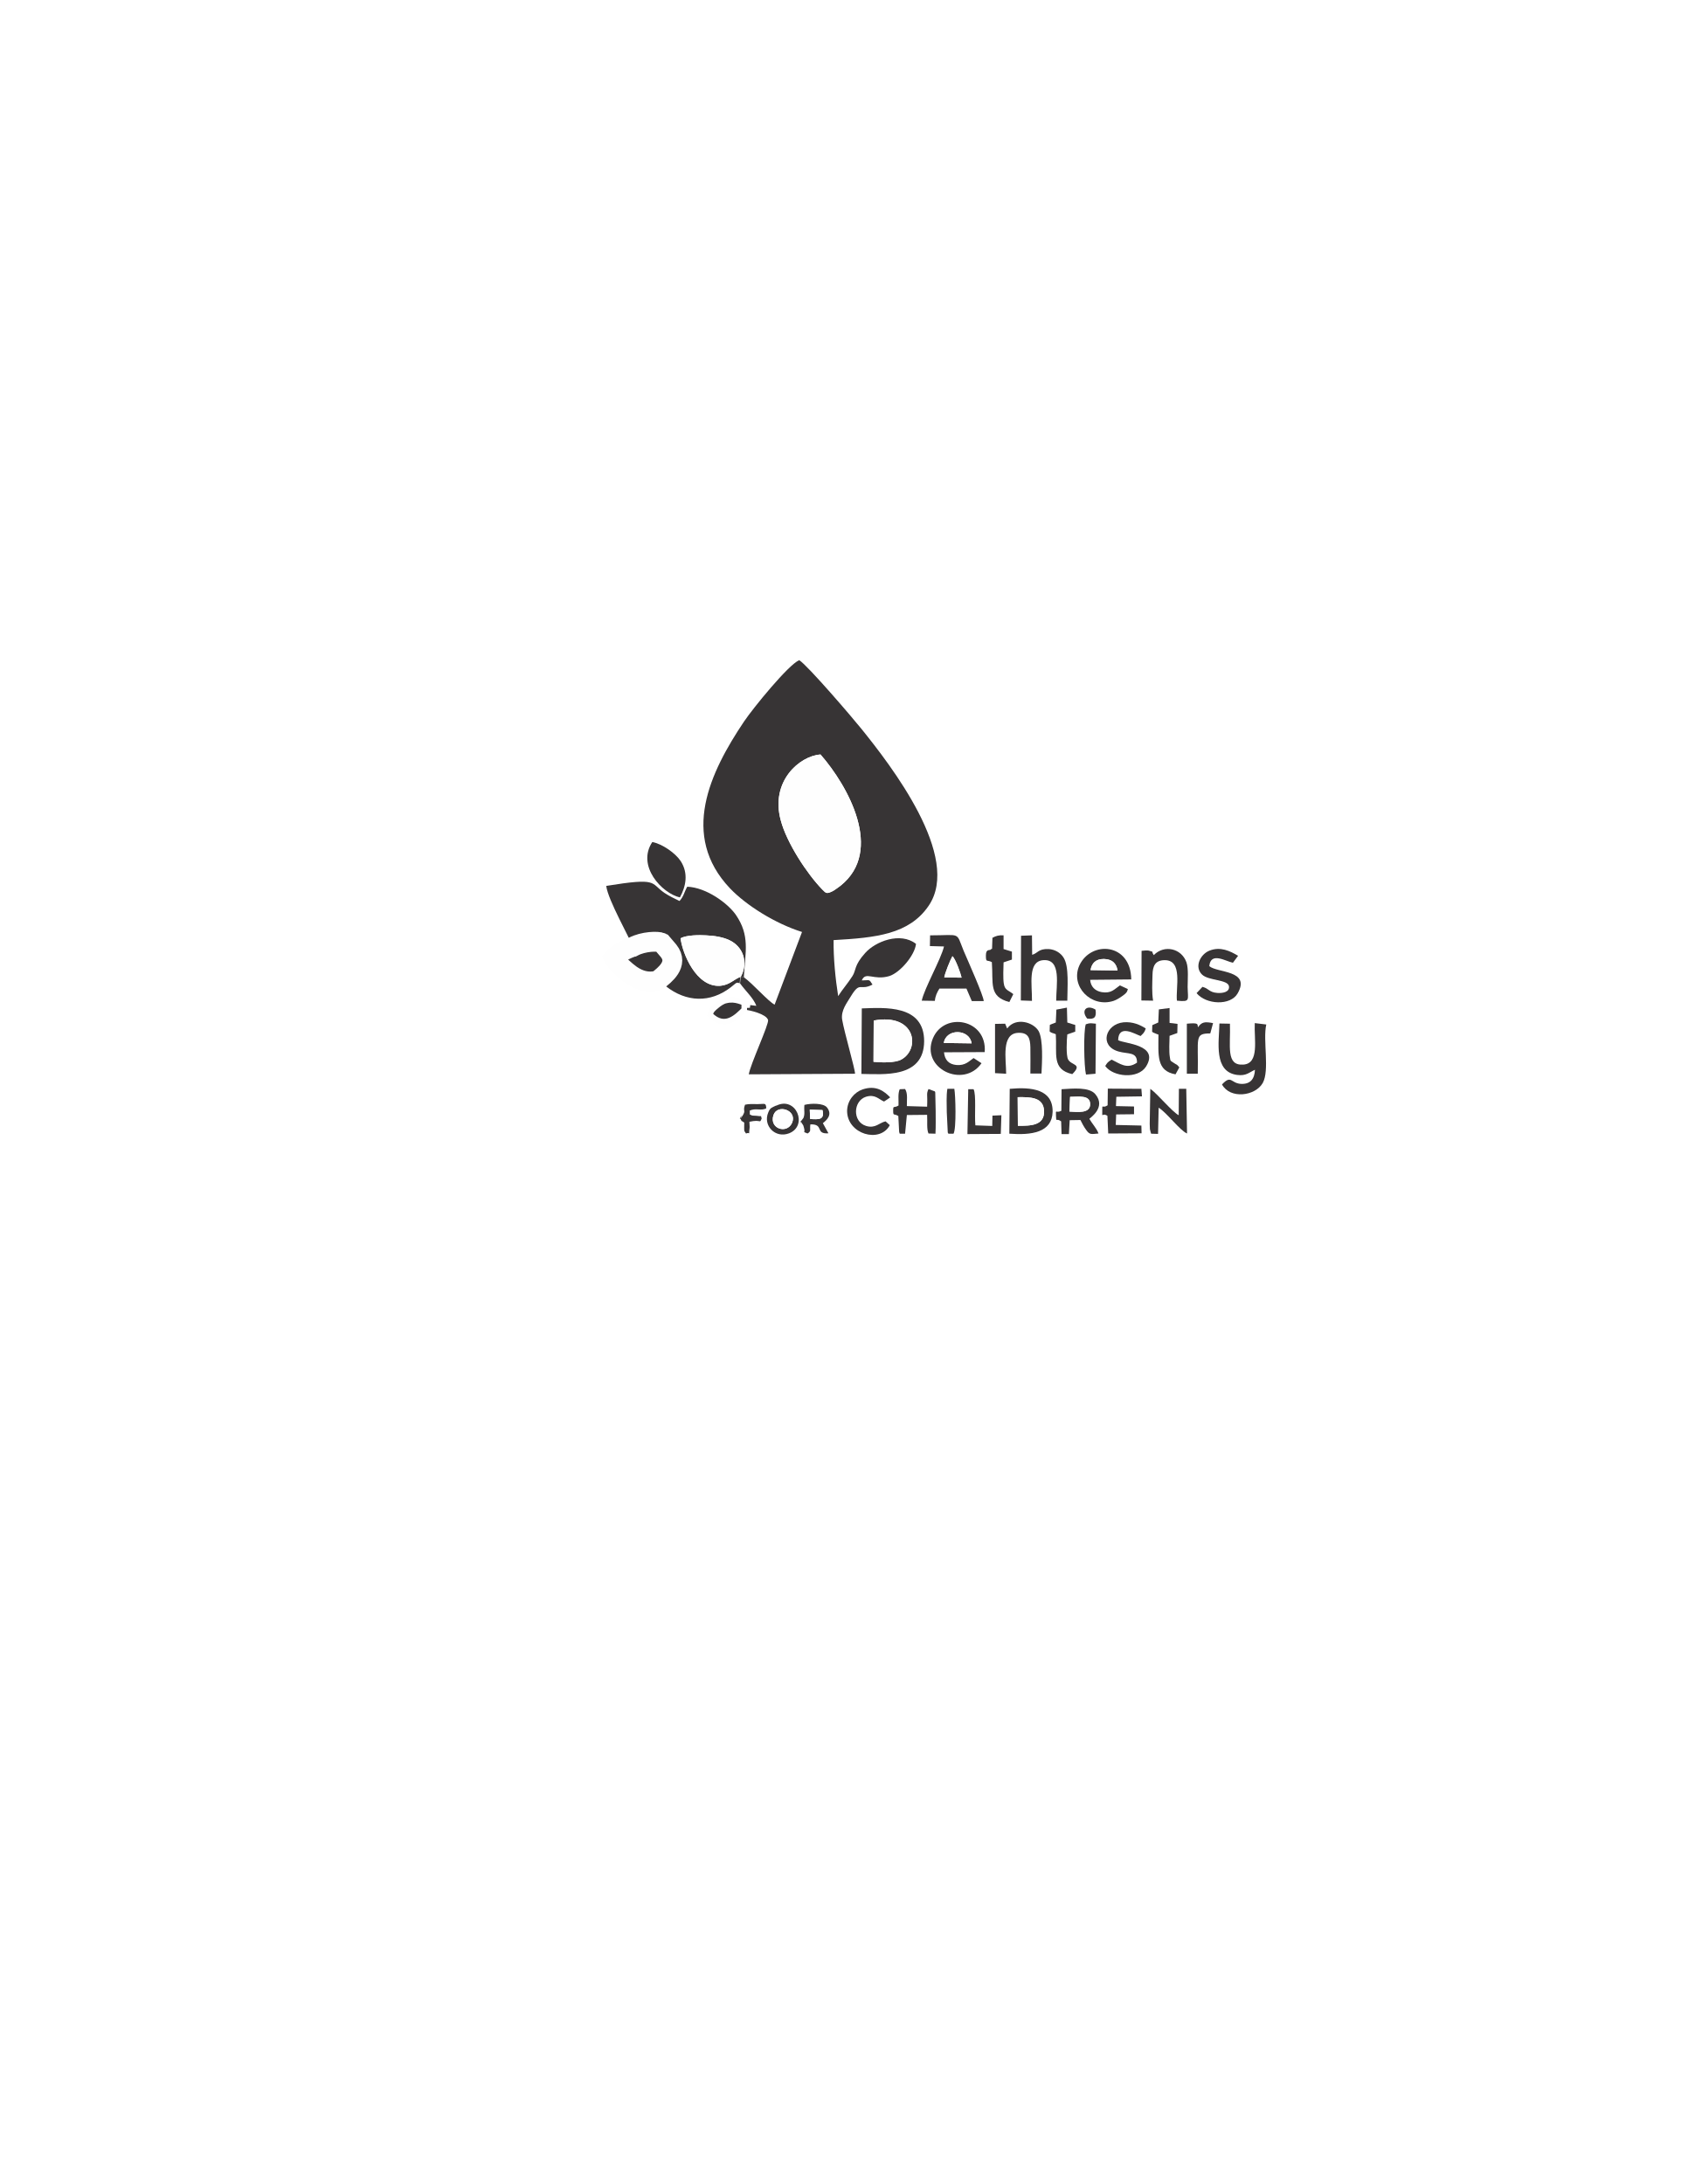
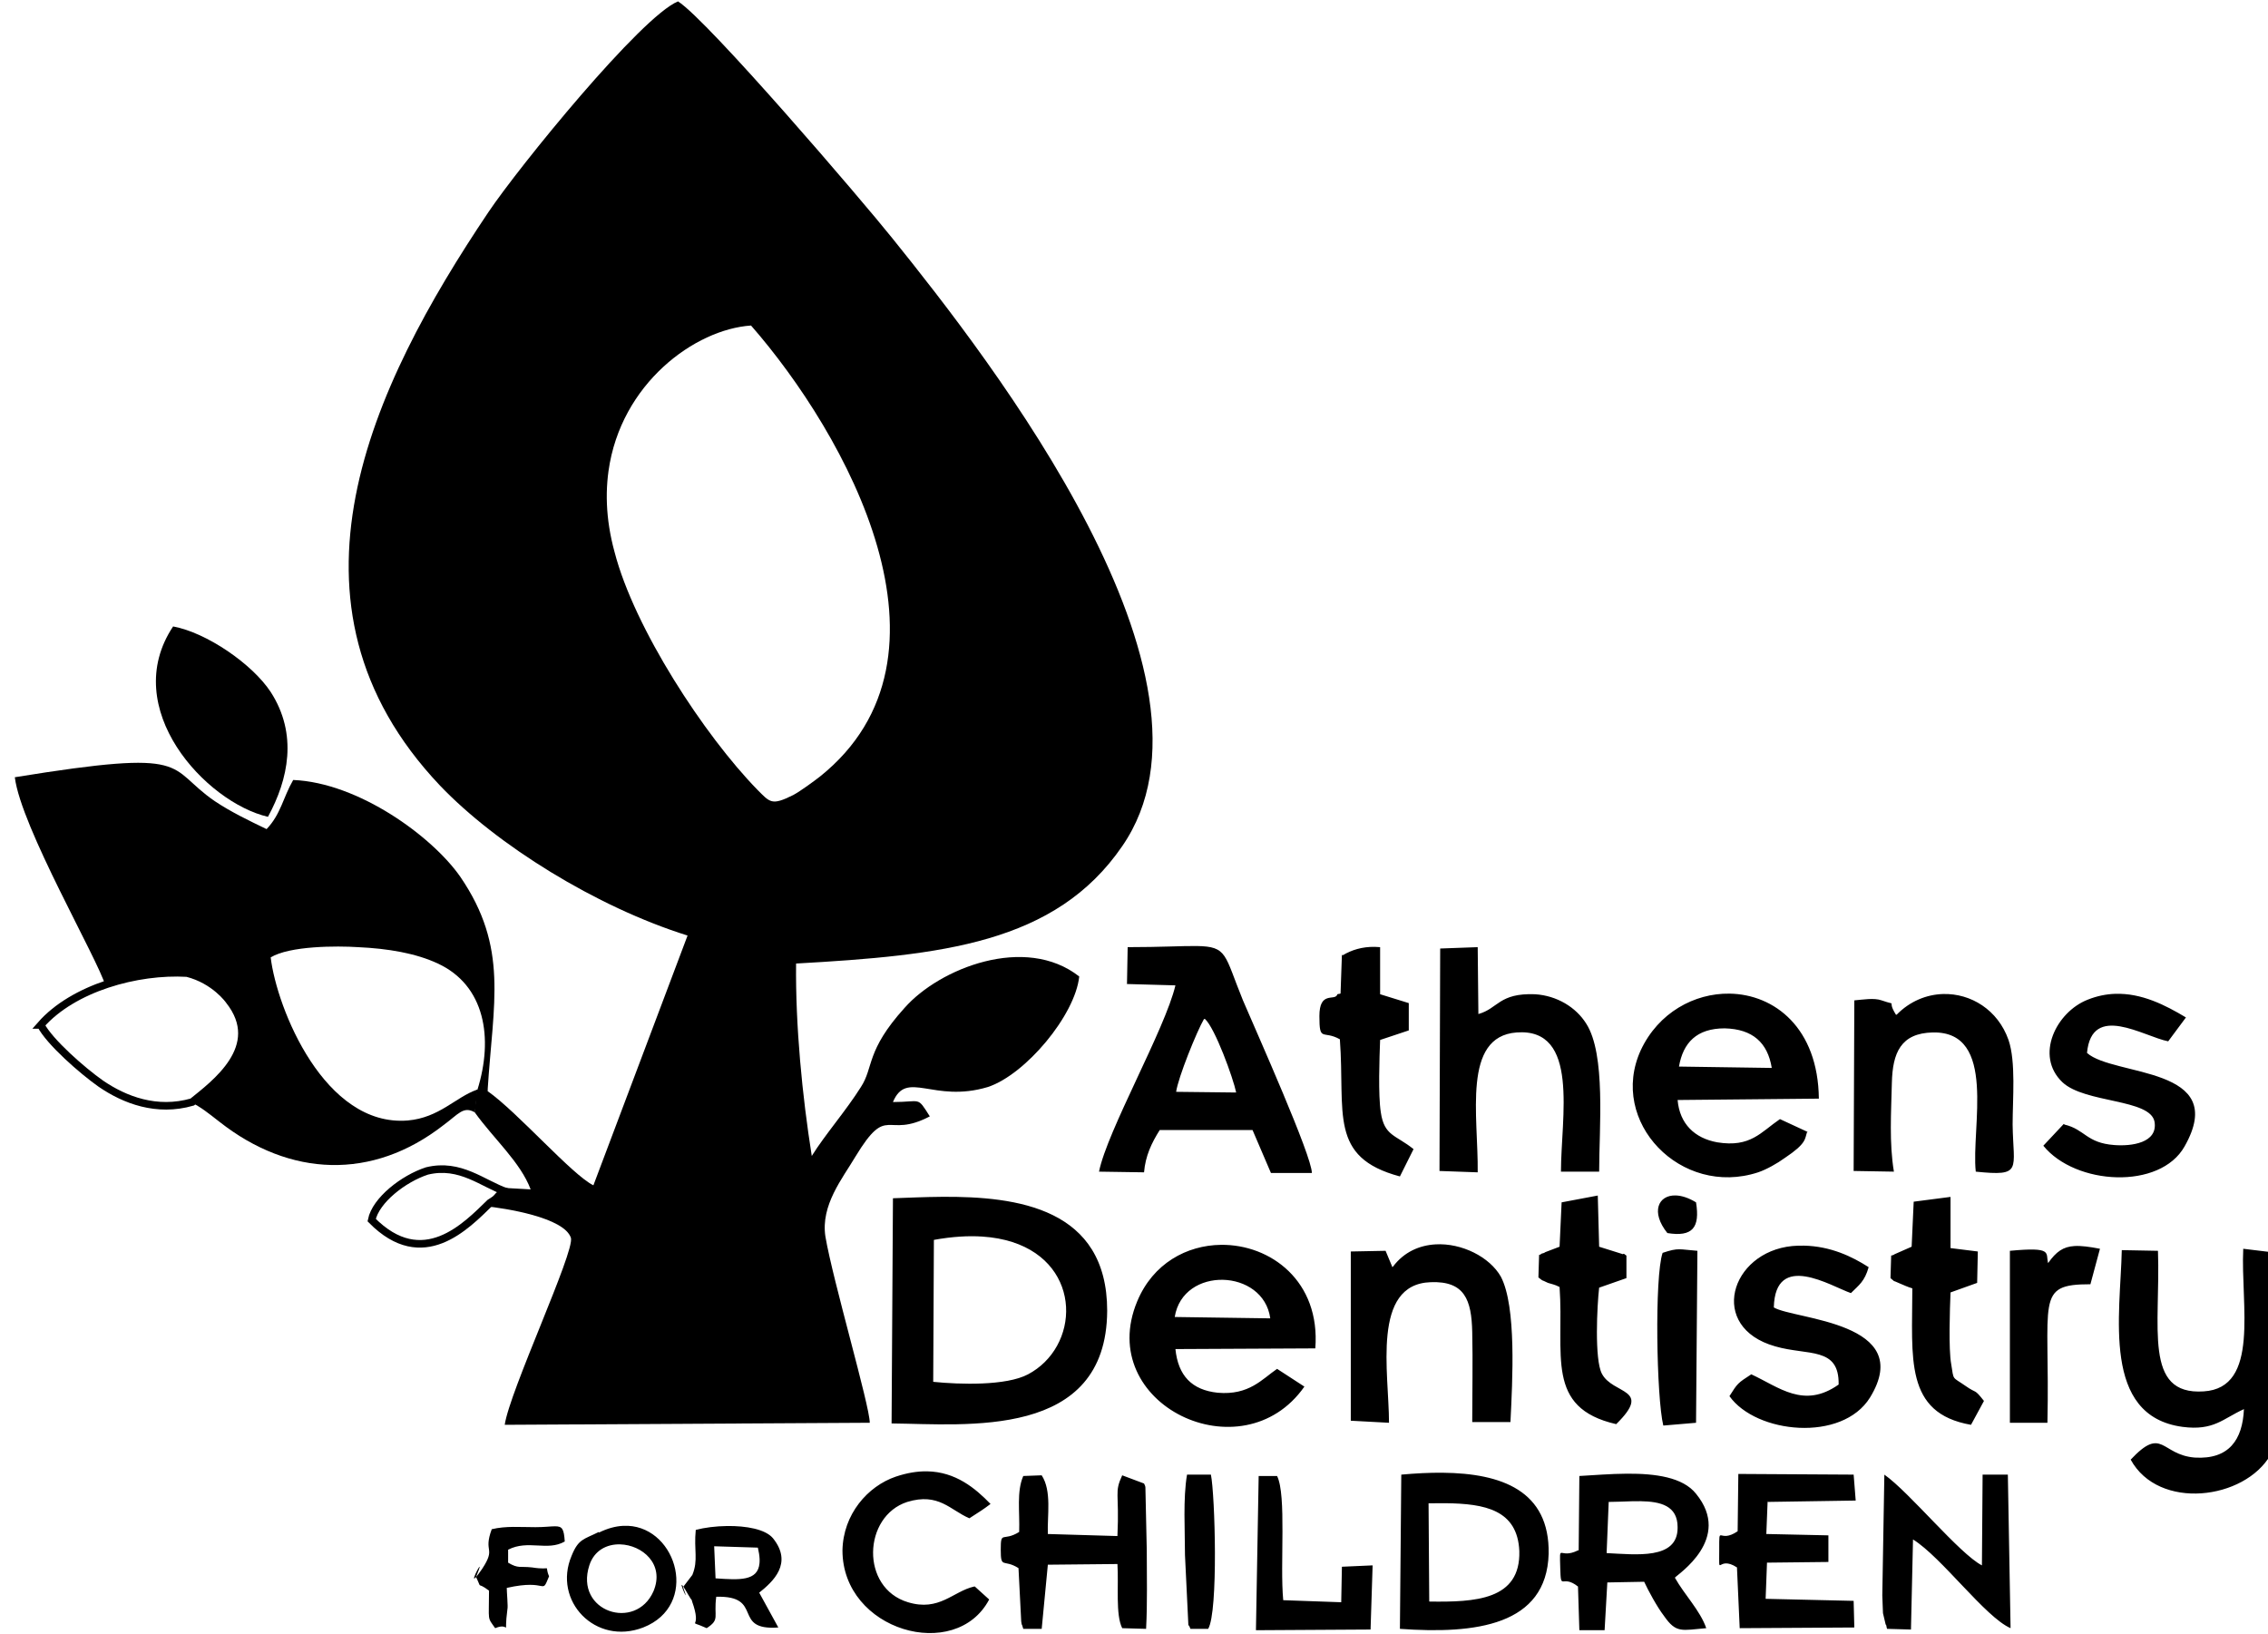
- <svg xmlns="http://www.w3.org/2000/svg" xml:space="preserve" width="8.5in" height="11in" version="1.1" style="shape-rendering:geometricPrecision; text-rendering:geometricPrecision; image-rendering:optimizeQuality; fill-rule:evenodd; clip-rule:evenodd" viewBox="0 0 8500 11000">
-   <defs>
-     <style type="text/css">
-    
+ <svg xmlns="http://www.w3.org/2000/svg" xml:space="preserve" width="300" height="216" version="1.1" style="clip-rule:evenodd;fill-rule:evenodd;image-rendering:optimizeQuality;shape-rendering:geometricPrecision;text-rendering:geometricPrecision" viewBox="0 0 3333.333 2400" id="svg4136">
+   <defs id="defs4138">
+     <style type="text/css" id="style4140">
    .str1 {stroke:#FEFEFE;stroke-width:28}
    .str0 {stroke:#FEFEFE;stroke-width:100}
    .fil0 {fill:#373435}
    .fil1 {fill:#FEFEFE}
-    
-   </style>
+    </style>
  </defs>
-   <g id="__x0023_Layer_x0020_1">
-     <path class="fil0" d="M4132 3800c139,159 321,485 101,661 -9,7 -28,21 -39,27 -32,16 -34,11 -53,-8 -77,-79 -180,-236 -209,-348 -54,-197 95,-324 200,-332zm-384 1120l0 0 -18 0 -3 33c28,39 67,73 82,113l-33 -4 -28 1 0 22c30,3 110,22 120,52 6,20 -90,225 -97,274l535 -3c0,-25 -54,-208 -65,-273 -7,-46 25,-85 44,-117 48,-79 44,-25 109,-59 -19,-30 -12,-21 -54,-21 20,-48 59,2 139,-22 55,-18 128,-105 134,-162 -79,-62 -205,-12 -256,46 -57,63 -45,87 -64,116 -22,35 -52,69 -72,101 -14,-88 -24,-191 -23,-282 213,-12 380,-29 478,-172 170,-246 -192,-711 -337,-891 -44,-55 -270,-319 -314,-347 -54,22 -233,242 -278,309 -172,256 -323,574 -71,840 83,87 229,178 363,220l-138 366c-31,-15 -111,-107 -155,-138z" />
-     <path class="fil0" d="M3730 4920c-31,11 -55,41 -101,45 -122,10 -192,-164 -201,-239 28,-17 97,-17 128,-15 44,2 85,9 117,24 69,32 98,111 58,185zm-543 -152l0 0c52,-27 126,-29 143,-20l35 41c55,68 -22,123 -54,149 20,4 24,15 42,29 103,81 224,86 328,5 22,-16 27,-29 44,-19l3 -33 18 0c8,-128 31,-208 -40,-312 -41,-59 -149,-138 -245,-142 -15,26 -18,50 -39,72 -27,-13 -52,-25 -76,-41 -73,-50 -28,-78 -293,-35 9,73 122,267 133,306z" />
-     <path class="fil1" d="M4132 3800c-105,7 -254,135 -200,332 30,112 132,269 209,348 19,19 21,24 53,8 11,-6 30,-21 39,-27 220,-176 38,-502 -101,-661z" />
-     <path class="fil1" d="M3730 4920c40,-74 11,-153 -58,-185 -32,-15 -72,-22 -117,-24 -31,-2 -100,-2 -128,15 9,75 79,249 201,239 46,-4 70,-35 101,-45z" />
-     <path class="fil0" d="M4755 4923c3,-21 30,-88 41,-107 15,13 42,88 46,108l-88 -1zm-73 -158l0 0 72 2c-15,64 -100,213 -112,273l66 1c2,-24 11,-43 23,-62l136 0 27 63 60 0c0,-25 -80,-204 -101,-253 -40,-98 -11,-78 -169,-78l-1 54z" />
-     <path class="fil0" d="M5492 4886c6,-35 26,-56 67,-56 41,1 63,21 69,58l-136 -2zm189 96l0 0 -41 -19c-28,19 -43,42 -92,34 -33,-6 -55,-27 -58,-62l207 -2c-2,-184 -202,-197 -261,-71 -48,105 59,216 172,179 12,-4 28,-13 39,-21 33,-22 29,-28 33,-39z" />
-     <path class="fil0 str0" d="M3188 4768c-33,12 -76,32 -97,57 13,25 61,67 88,86 35,24 82,42 134,27 32,-26 108,-81 54,-149l-35 -41c-18,-9 -92,-7 -143,20z" />
-     <path class="fil0" d="M5141 5039l56 2c1,-82 -23,-199 57,-205 93,-7 65,125 65,204l56 0c0,-64 10,-172 -19,-217 -15,-24 -43,-41 -75,-43 -53,-2 -54,21 -83,29l-1 -98 -55 2 -1 326z" />
-     <path class="fil0" d="M3424 4520c30,-55 44,-121 4,-183 -27,-41 -94,-87 -143,-96 -80,120 48,258 139,279z" />
-     <path class="fil0" d="M5810 4810c-15,-24 5,-12 -21,-21 -11,-4 -28,-1 -40,0l-1 250 59 1c-7,-42 -4,-87 -3,-130 1,-44 13,-73 60,-74 95,-2 56,140 63,204 69,7 55,-2 54,-69 0,-37 5,-92 -6,-124 -25,-71 -112,-90 -164,-37z" />
-     <path class="fil0" d="M6056 4970l-30 32c47,58 171,65 207,1 67,-118 -104,-102 -143,-137 7,-74 83,-24 119,-17l26 -35c-40,-24 -89,-48 -144,-26 -46,18 -78,82 -37,121 33,31 129,24 135,58 5,31 -34,36 -59,34 -41,-3 -43,-23 -73,-30z" />
-     <path class="fil0" d="M4998 4722l-2 57c-2,1 -5,0 -5,2 -4,9 -26,-6 -26,31 0,39 5,20 30,34 8,108 -17,173 88,201l20 -40c-26,-21 -43,-19 -48,-54 -4,-25 -2,-80 -1,-106l42 -14 0 -40 -42 -13 0 -69c-22,-2 -40,3 -55,12z" />
-     <path class="fil0 str1" d="M3748 5085l0 -22 28 -1c-35,-12 -70,-35 -119,-23 -17,3 -35,16 -47,26 -18,15 -30,24 -34,46 75,76 137,8 172,-26z" />
-     <path class="fil1" d="M5492 4886l136 2c-6,-37 -28,-57 -69,-58 -41,0 -61,21 -67,56z" />
-     <path class="fil1" d="M4755 4923l88 1c-4,-20 -31,-95 -46,-108 -11,19 -38,86 -41,107z" />
-     <path class="fil0" d="M5389 5524c43,0 101,-11 101,37 0,47 -61,40 -104,37l3 -74zm-45 71l0 0c-28,14 -27,-13 -26,26 1,35 2,8 26,27l2 64 37 0 4 -70 54 -1c6,13 19,37 29,50 18,26 26,21 62,18 -9,-26 -32,-49 -46,-74 4,-5 85,-57 31,-123 -31,-39 -116,-29 -171,-26l-1 109z" />
-     <path class="fil0" d="M5126 5670l-1 -144c68,-1 130,1 133,70 2,72 -65,75 -132,74zm-43 40l0 0c111,8 215,-5 218,-110 2,-114 -106,-126 -216,-116l-2 225z" />
-     <path class="fil0" d="M5622 5524l129 -2 -3 -38 -169 -1 -1 84c-28,19 -27,-12 -27,27 0,44 -3,7 26,26l4 89 168 -1 -1 -39 -129 -3 2 -53 90 -1 0 -39 -91 -2 2 -50z" />
-     <path class="fil0" d="M4669 5615c2,32 -3,74 7,94l35 1c2,-38 1,-77 1,-115l-2 -92c0,-2 -1,-4 -2,-6l-32 -12c-12,26 -4,24 -7,89l-102 -3c-1,-27 6,-63 -9,-86l-27 1c-10,23 -5,52 -6,82 -24,15 -27,-3 -27,26 0,29 4,13 26,27l4 78c0,1 1,6 1,5 0,-1 1,3 2,6l27 0 9 -94 102 -1z" />
-     <path class="fil0" d="M5835 5579c42,26 106,114 143,130l-4 -225 -37 0 -1 133c-33,-17 -106,-107 -143,-133l-3 177c0,6 1,21 1,26l4 17c1,-1 1,4 2,6l35 1 3 -132z" />
-     <path class="fil0" d="M4459 5648c-31,7 -51,37 -97,23 -70,-21 -66,-126 -1,-147 46,-14 63,12 91,24 17,-11 19,-12 31,-21 -30,-31 -71,-63 -139,-40 -41,14 -77,55 -78,108 0,118 166,165 215,72l-21 -19z" />
-     <path class="fil1" d="M5126 5670c67,1 134,-2 132,-74 -3,-69 -65,-71 -133,-70l1 144z" />
-     <path class="fil0" d="M4872 5712l168 -1 3 -94 -45 2 -1 52 -85 -3c-5,-53 5,-154 -9,-182l-27 0 -4 226z" />
-     <path class="fil0" d="M4080 5636l-2 -47 64 2c12,50 -19,48 -62,45zm-48 12l0 0c15,40 -17,-32 8,12 11,19 0,-6 8,17 11,36 -12,18 19,32 20,-13 10,-16 14,-46 71,-2 22,50 91,45l-28 -51c20,-16 50,-43 20,-80 -18,-21 -79,-21 -113,-12 -3,30 4,44 -5,66l-13 17z" />
-     <path class="fil0" d="M3989 5655c-26,59 -116,30 -94,-38 19,-59 121,-26 94,38zm-80 -87l0 0c-22,11 -30,10 -40,35 -28,66 35,132 105,105 97,-38 35,-189 -65,-139z" />
-     <path class="fil0" d="M4771 5484c-6,35 -3,82 -3,118l5 103c1,-1 2,3 3,5l26 0c15,-25 10,-197 4,-226l-35 0z" />
-     <path class="fil0" d="M3774 5595c30,-17 59,2 85,-13 -2,-30 -7,-21 -43,-21 -23,0 -43,-2 -64,3 -13,35 7,26 -14,58 -31,45 10,-34 -9,12 10,21 -1,5 19,20 0,46 -3,38 9,55 24,-10 12,17 18,-28 1,-3 -1,-25 -1,-31 62,-14 50,12 62,-17 -8,-19 7,-8 -25,-13 -18,-2 -20,2 -35,-7l0 -20z" />
-     <path class="fil1" d="M3989 5655c27,-64 -75,-97 -94,-38 -22,68 68,97 94,38z" />
-     <path class="fil1" d="M5386 5599c43,2 104,10 104,-37 0,-48 -58,-37 -101,-37l-3 74z" />
-     <path class="fil1" d="M4080 5636c43,2 74,5 62,-45l-64 -2 2 47z" />
-     <path class="fil0" d="M4399 5348l1 -208c214,-39 236,145 138,197 -32,17 -100,15 -139,11zm-61 61l0 0c109,1 315,24 316,-165 0,-185 -199,-169 -314,-165l-2 330z" />
-     <path class="fil0" d="M6320 5388c-2,45 -22,74 -72,71 -50,-4 -47,-47 -94,3 41,75 167,59 205,-7 36,-64 0,-215 18,-295l-58 -7c-4,82 25,204 -58,209 -89,6 -63,-95 -67,-206l-53 -1c-2,94 -30,243 89,259 46,6 59,-12 90,-26z" />
-     <path class="fil0" d="M4753 5253c12,-75 130,-71 140,2l-140 -2zm190 102l0 0 -40 -26c-22,15 -41,39 -87,35 -38,-4 -58,-25 -62,-64l205 -1c13,-166 -204,-206 -261,-69 -63,151 154,255 245,125z" />
-     <path class="fil1" d="M4399 5348c39,4 107,6 139,-11 98,-52 75,-236 -138,-197l-1 208z" />
-     <path class="fil0" d="M5072 5180l-10 -24 -51 1 0 248 56 3c0,-73 -26,-203 61,-206 50,-2 60,26 61,73 1,44 0,88 0,132l56 0c3,-61 9,-169 -14,-213 -26,-46 -115,-72 -158,-15z" />
-     <path class="fil0" d="M5726 5352c-51,36 -87,4 -128,-15 -20,13 -20,13 -32,32 39,55 165,68 206,2 68,-111 -111,-114 -141,-132 2,-83 84,-31 113,-21 12,-12 20,-17 26,-38 -28,-18 -65,-35 -112,-31 -91,9 -124,119 -25,147 48,14 94,0 93,56z" />
-     <path class="fil0" d="M5836 5084l-3 66 -25 11c-1,1 -4,2 -5,2l-1 33c10,8 -1,1 14,8 5,2 11,5 18,7 0,102 -12,183 86,200l19 -35c-15,-19 -10,-10 -27,-22 -20,-14 -17,-7 -21,-32 -4,-22 -2,-80 -1,-105l39 -14 1 -46 -40 -5 0 -75 -54 7z" />
-     <path class="fil0" d="M5320 5085l-3 65 -21 8c-1,1 -4,2 -5,2 -1,1 -3,2 -4,2l-1 33c9,7 2,2 14,8 6,2 9,2 17,6 7,99 -22,177 83,201 54,-53 -5,-43 -21,-74 -11,-21 -7,-100 -4,-126l40 -14 0 -33c-2,-1 -4,-4 -5,-2l-35 -11 -2 -75 -53 10z" />
-     <path class="fil0" d="M6033 5174c-4,-15 8,-24 -56,-18l0 252 55 0c4,-181 -19,-203 63,-203l14 -52c-42,-8 -57,-6 -76,21z" />
-     <path class="fil0" d="M5470 5412l47 -4 2 -252c-27,-2 -27,-5 -51,3 -12,35 -9,212 1,253z" />
-     <path class="fil1" d="M4753 5253l140 2c-10,-73 -128,-77 -140,-2z" />
-     <path class="fil0" d="M5475 5130c37,6 48,-8 42,-45 -44,-27 -75,4 -42,45z" />
+   <g id="g5465" transform="matrix(1.00281,0,0,1.00281,-0.06118984,-8630.91)">
+     <path id="path4144" transform="scale(11.11111,11.11111)" d="m 89.439,774.789 c -4.86,1.98 -20.97,21.781 -25.02,27.811 -15.48,23.04 -29.071,51.66 -6.391,75.6 7.47,7.83 20.61,16.019 32.67,19.799 l -12.42,32.941 c -2.79,-1.35 -9.989,-9.63 -13.949,-12.42 l 0.004,-0.226 -1.443,0.044 -0.271,2.971 c 2.52,3.51 6.031,6.57 7.381,10.17 l -3.426,-0.194 -1.111,0.628 -1.532,1.774 c 2.7,0.27 10.48,1.482 11.38,4.182 0.54,1.8 -8.1,20.25 -8.73,24.66 l 48.15,-0.27 c 0,-2.25 -4.862,-18.72 -5.852,-24.57 -0.63,-4.14 2.251,-7.651 3.961,-10.531 4.32,-7.11 3.961,-2.249 9.811,-5.309 -1.71,-2.7 -1.081,-1.891 -4.861,-1.891 1.8,-4.32 5.31,0.18 12.51,-1.98 4.95,-1.62 11.521,-9.45 12.061,-14.58 -7.11,-5.58 -18.449,-1.079 -23.039,4.141 -5.13,5.67 -4.05,7.829 -5.76,10.439 -1.98,3.15 -4.68,6.21 -6.48,9.09 -1.26,-7.92 -2.16,-17.189 -2.07,-25.379 19.17,-1.08 34.2,-2.61 43.02,-15.48 15.3,-22.14 -17.28,-63.989 -30.33,-80.189 -3.96,-4.95 -24.3,-28.71 -28.26,-31.23 z m 9.631,42.75 c 12.51,14.31 28.89,43.65 9.09,59.49 -0.81,0.63 -2.52,1.89 -3.51,2.43 -2.88,1.44 -3.061,0.989 -4.771,-0.721 -6.93,-7.11 -16.199,-21.24 -18.809,-31.32 -0.304,-1.107 -0.537,-2.19 -0.703,-3.248 -1.02e-4,-6.5e-4 1.01e-4,-0.001 0,-0.002 -0.083,-0.529 -0.15,-1.051 -0.201,-1.566 -6.5e-5,-6.5e-4 6.4e-5,-10e-4 0,-0.002 -0.051,-0.515 -0.085,-1.023 -0.105,-1.525 -5.3e-5,-10e-4 5.2e-5,-0.003 0,-0.004 -0.02,-0.501 -0.025,-0.996 -0.016,-1.484 1.3e-5,-6.6e-4 -1.3e-5,-10e-4 0,-0.002 0.009,-0.489 0.035,-0.97 0.072,-1.445 2.07e-4,-0.003 -2.09e-4,-0.005 0,-0.008 0.038,-0.473 0.088,-0.937 0.152,-1.396 1.613,-11.56 11.416,-18.703 18.801,-19.195 z" style="fill:#000000;fill-opacity:1" />
+     <path class="fil0" d="m 698.776,10203.764 c -31,11 -55,41 -101,45 -122,10 -192,-164 -201,-239 28,-17 97,-17 128,-15 44,2 85,9 117,24 69,32 81.795,109.036 58,185 z m -543,-152 0,0 c 52,-27 120.444,-20.667 137.444,-11.667 l 40.556,32.667 c 55,68 -22,123 -54,149 16.072,8.419 24,15 42,29 103,81 224,86 328,5 22,-16 29.344,-28.783 46.344,-18.783 l 3.651,-32.392 15.005,-0.825 c 8,-128 31,-208 -40,-312 -41,-59 -149,-138 -245,-142 -15,26 -18,50 -39,72 -27,-13 -52,-25 -76,-41 -73,-50 -28,-78 -293,-35 9,73 122,267 133,306 z" id="path4146" style="fill:#000000;fill-opacity:1" />
+     <path id="path4152" transform="scale(11.11111,11.11111)" d="m 157.854,899.381 c -1.86,-0.028 -4.66,0.148 -9.104,0.148 l -0.09,4.859 -0.09,0 6.479,0.18 c -1.35,5.76 -8.998,19.17 -10.078,24.57 l 5.939,0.09 c 0.18,-2.16 0.99,-3.87 2.07,-5.58 l 12.24,0 2.43,5.67 5.398,0 c 0,-2.25 -7.2,-18.36 -9.09,-22.77 -2.475,-6.064 -2.014,-7.108 -6.105,-7.168 z m 23.471,0.109 c -1.655,-0.023 -3.043,0.41 -4.225,1.119 l -0.09,-0.09 -0.18,5.129 c -0.18,0.09 -0.451,-3.2e-4 -0.451,0.18 -0.36,0.81 -2.34,-0.539 -2.34,2.791 0,3.51 0.451,1.801 2.701,3.061 0.72,9.72 -1.53,15.57 7.92,18.09 l 1.799,-3.602 c -2.34,-1.89 -3.868,-1.709 -4.318,-4.859 -0.36,-2.25 -0.182,-7.199 -0.092,-9.539 l 3.781,-1.26 0,-3.602 -3.781,-1.17 0,-6.209 c -0.247,-0.022 -0.488,-0.036 -0.725,-0.039 z m 13.596,0.039 -4.949,0.18 -0.092,29.34 5.041,0.18 c 0.09,-7.38 -2.071,-17.909 5.129,-18.449 8.37,-0.63 5.852,11.249 5.852,18.359 l 5.039,0 c 0,-5.76 0.901,-15.479 -1.709,-19.529 -1.35,-2.16 -3.87,-3.691 -6.75,-3.871 -4.77,-0.18 -4.861,1.891 -7.471,2.611 l -0.09,-8.82 z m 33.211,6.131 c -4.626,-0.069 -9.378,2.498 -11.701,7.459 -4.32,9.45 5.31,19.439 15.48,16.109 1.08,-0.36 2.52,-1.171 3.51,-1.891 2.924,-1.949 2.626,-2.506 2.959,-3.467 l -3.59,-1.662 c -2.52,1.71 -3.869,3.781 -8.279,3.061 -2.97,-0.54 -4.951,-2.43 -5.221,-5.58 l 18.631,-0.18 c -0.101,-9.315 -5.841,-13.761 -11.789,-13.85 z m 10.248,18.211 0.102,0.047 -0.09,-0.09 c -0.006,0.015 -0.006,0.028 -0.012,0.043 z m 40.607,-18.186 c -1.166,0.042 -2.37,0.278 -3.607,0.773 -4.14,1.62 -7.018,7.381 -3.328,10.891 2.97,2.79 11.608,2.159 12.148,5.219 0.45,2.79 -3.059,3.241 -5.309,3.061 -3.69,-0.27 -3.87,-2.069 -6.57,-2.699 l -0.09,-0.092 -2.701,2.881 c 4.23,5.22 15.391,5.85 18.631,0.09 6.03,-10.62 -9.361,-9.18 -12.871,-12.33 0.63,-6.66 7.471,-2.159 10.711,-1.529 l 2.34,-3.15 c -2.7,-1.62 -5.856,-3.24 -9.354,-3.113 z m -22.674,0.025 c -2.181,0.061 -4.378,0.94 -6.133,2.729 l -0.09,0 c -1.35,-2.16 0.449,-1.081 -1.891,-1.891 -0.99,-0.36 -2.52,-0.09 -3.6,0 l -0.09,22.5 5.311,0.09 c -0.63,-3.78 -0.36,-7.829 -0.27,-11.699 0.09,-3.96 1.168,-6.57 5.398,-6.66 8.55,-0.18 5.04,12.599 5.67,18.359 6.21,0.63 4.951,-0.179 4.861,-6.209 0,-3.33 0.449,-8.28 -0.541,-11.16 -1.406,-3.994 -4.993,-6.161 -8.627,-6.059 z m -97.482,3.268 c 0.019,0.016 0.04,0.044 0.059,0.062 0.01,-0.017 0.022,-0.046 0.031,-0.062 1.35,1.17 3.781,7.921 4.141,9.721 l -0.09,-0.002 c 0,0 0,0.002 0,0.002 l -7.922,-0.09 0.092,0 c 0.27,-1.89 2.699,-7.921 3.689,-9.631 z M 227.5,910.238 c 3.69,0.09 5.669,1.891 6.209,5.221 L 221.471,915.279 c 0.54,-3.15 2.339,-5.041 6.029,-5.041 z m -6.459,22.039 c -2.316,-0.068 -3.329,2.193 -1.102,4.961 3.33,0.54 4.321,-0.719 3.781,-4.049 -0.99,-0.608 -1.908,-0.89 -2.68,-0.912 z m -10.281,0.012 -4.77,0.9 -0.27,5.85 -1.891,0.721 c -0.09,0.09 -0.361,0.18 -0.451,0.18 -0.09,0.09 -0.269,0.18 -0.359,0.18 l -0.09,2.969 c 0.81,0.63 0.18,0.181 1.26,0.721 0.54,0.18 0.811,0.181 1.531,0.541 0.63,8.91 -1.981,15.93 7.469,18.09 4.86,-4.77 -0.451,-3.87 -1.891,-6.66 -0.99,-1.89 -0.629,-9 -0.359,-11.34 l 3.6,-1.26 0,-2.971 c -0.18,-0.09 -0.359,-0.36 -0.449,-0.18 l -3.15,-0.99 -0.18,-6.75 z m -86.52,0.17 c -2.304,0.017 -4.511,0.122 -6.451,0.189 l -0.18,29.701 c 9.81,0.09 28.349,2.158 28.439,-14.852 0,-13.528 -11.823,-15.113 -21.809,-15.039 z m 133.049,0.01 -4.859,0.631 -0.27,5.939 -2.25,0.99 c -0.09,0.09 -0.361,0.18 -0.451,0.18 l -0.09,2.971 c 0.9,0.72 -0.09,0.089 1.26,0.719 0.45,0.18 0.991,0.451 1.621,0.631 0,9.18 -1.08,16.47 7.74,18 l 1.709,-3.15 c -1.35,-1.71 -0.9,-0.9 -2.43,-1.98 -1.8,-1.26 -1.531,-0.629 -1.891,-2.879 -0.36,-1.98 -0.18,-7.201 -0.09,-9.451 l 3.512,-1.26 0.09,-4.141 -3.602,-0.449 0,-6.75 z m -129.154,5.186 c 0.501,-8.7e-4 0.987,0.015 1.455,0.047 11.774,0.775 13.478,11.384 8.209,16.564 -0.63,0.621 -1.363,1.165 -2.189,1.604 -2.88,1.53 -9,1.35 -12.51,0.99 l 0.09,-18.721 c 0.602,-0.11 1.188,-0.2 1.756,-0.271 0.568,-0.072 1.119,-0.123 1.654,-0.158 0.528,-0.035 1.039,-0.054 1.535,-0.055 z m 61.209,1.076 c -2.098,0.122 -4.133,0.994 -5.584,2.918 l -0.09,0.09 -0.9,-2.16 -4.59,0.09 0,22.32 5.041,0.271 c 0,-6.57 -2.342,-18.271 5.488,-18.541 4.5,-0.18 5.4,2.34 5.49,6.57 0.09,3.96 0,7.919 0,11.879 l 5.041,0 c 0.27,-5.49 0.81,-15.21 -1.26,-19.17 -1.462,-2.587 -5.14,-4.471 -8.637,-4.268 z m -28.305,0.061 c -4.484,0.059 -8.945,2.438 -11.029,7.447 -5.67,13.59 13.861,22.95 22.051,11.25 l -3.602,-2.34 c -1.98,1.35 -3.69,3.51 -7.83,3.15 -3.42,-0.36 -5.22,-2.25 -5.58,-5.76 L 173.5,952.449 c 0.695,-8.871 -5.908,-13.744 -12.461,-13.658 z m 76.914,0.107 c -0.501,-0.011 -1.014,0.006 -1.543,0.051 -8.19,0.81 -11.16,10.71 -2.25,13.23 4.32,1.26 8.459,-9.4e-4 8.369,5.039 -4.59,3.24 -7.83,0.36 -11.52,-1.35 -1.8,1.17 -1.801,1.169 -2.881,2.879 3.51,4.95 14.851,6.122 18.541,0.182 6.12,-9.99 -9.989,-10.261 -12.689,-11.881 0.18,-7.47 7.56,-2.791 10.17,-1.891 1.08,-1.08 1.8,-1.53 2.34,-3.42 -2.205,-1.417 -5.032,-2.766 -8.537,-2.84 z m 35.672,0.051 c -1.469,0.09 -2.396,0.731 -3.465,2.25 -0.36,-1.35 0.719,-2.161 -5.041,-1.621 l 0,22.682 4.951,0 c 0.36,-16.29 -1.71,-18.271 5.67,-18.271 L 277,939.309 c -1.417,-0.27 -2.494,-0.414 -3.375,-0.359 z m 22.275,0.359 c -0.36,7.38 2.249,18.361 -5.221,18.811 -8.01,0.54 -5.669,-8.551 -6.029,-18.541 l -4.771,-0.09 c -0.18,8.46 -2.698,21.871 8.012,23.311 4.14,0.54 5.31,-1.08 8.1,-2.34 -0.18,4.05 -1.98,6.661 -6.48,6.391 -4.5,-0.36 -4.229,-4.23 -8.459,0.27 3.69,6.75 15.029,5.309 18.449,-0.631 3.24,-5.76 -8.6e-4,-19.349 1.619,-26.549 l -5.219,-0.631 z m -74.396,0.068 c -0.574,0 -1.113,0.113 -2.193,0.473 -1.08,3.15 -0.81,19.08 0.09,22.77 l 0.09,0 4.23,-0.359 0.18,-22.682 c -1.215,-0.09 -1.823,-0.201 -2.396,-0.201 z m -60.176,4.027 c 2.903,0.068 5.782,1.799 6.232,5.084 l -12.602,-0.18 c 0.54,-3.375 3.467,-4.972 6.369,-4.904 z m -39.021,25.262 c -1.249,-0.022 -2.626,0.186 -4.156,0.703 -3.69,1.26 -6.931,4.949 -7.021,9.719 0,10.62 14.942,14.85 19.352,6.48 l -1.891,-1.709 -0.09,0 c -2.79,0.63 -4.59,3.33 -8.73,2.07 -6.3,-1.89 -5.94,-11.34 -0.09,-13.23 4.14,-1.26 5.669,1.08 8.189,2.16 1.53,-0.99 1.711,-1.081 2.791,-1.891 -2.025,-2.092 -4.607,-4.235 -8.354,-4.303 z m 68.02,0.184 c -1.78,-0.018 -3.63,0.081 -5.486,0.25 l -0.18,20.25 0,0.09 c 9.99,0.72 19.349,-0.45 19.619,-9.9 0.146,-8.336 -6.242,-10.612 -13.953,-10.689 z m 24.312,0.125 c -2.217,0.013 -4.452,0.203 -6.309,0.305 l -0.09,9.809 -0.09,0 c -2.52,1.26 -2.43,-1.168 -2.34,2.342 0.09,3.15 0.18,0.72 2.34,2.43 l 0.18,5.76 3.33,0 0.359,-6.301 4.859,-0.09 c 0.54,1.17 1.711,3.33 2.611,4.5 1.62,2.34 2.34,1.891 5.58,1.621 -0.81,-2.34 -2.881,-4.41 -4.141,-6.66 0.36,-0.45 7.651,-5.13 2.791,-11.07 -1.744,-2.194 -5.387,-2.666 -9.082,-2.645 z m 14.66,0.035 -0.09,7.559 c -2.52,1.71 -2.43,-1.08 -2.43,2.43 0,3.96 -0.27,0.63 2.34,2.34 l 0.361,8.012 15.119,-0.09 -0.09,-3.512 -11.609,-0.27 0.18,-4.77 8.1,-0.09 0,-3.51 -8.189,-0.18 0.18,-4.5 0,0.27 11.609,-0.18 -0.27,-3.42 -15.211,-0.09 z m -72.719,0.09 c -0.54,3.15 -0.27,7.379 -0.27,10.619 l 0.449,9.27 c 0.09,-0.09 0.18,0.271 0.27,0.451 l 2.34,0 c 1.35,-2.25 0.901,-17.73 0.361,-20.34 l -3.15,0 z m 91.98,0 -0.271,15.93 c 0,0.54 0.09,1.89 0.09,2.34 l 0.361,1.529 c 0.09,-0.09 0.09,0.361 0.18,0.541 l 3.15,0.09 0.27,-11.881 c 3.78,2.34 9.539,10.261 12.869,11.701 l -0.359,-20.25 -3.33,0 -0.09,11.969 c -2.97,-1.53 -9.539,-9.629 -12.869,-11.969 z m -111.15,0.09 -2.43,0.09 c -0.9,2.07 -0.451,4.679 -0.541,7.379 -2.16,1.35 -2.43,-0.27 -2.43,2.34 0,2.61 0.36,1.172 2.34,2.432 l 0.359,7.02 c 0,0.09 0.09,0.539 0.09,0.449 0,-0.09 0.092,0.271 0.182,0.541 l 2.43,0 0.811,-8.461 9.18,-0.09 c 0.18,2.88 -0.271,6.661 0.629,8.461 l 3.15,0.09 c 0.18,-3.42 0.09,-6.932 0.09,-10.352 l -0.18,-8.279 c 0,-0.18 -0.09,-0.359 -0.18,-0.539 l -2.881,-1.08 c -1.08,2.34 -0.359,2.16 -0.629,8.01 l -9.18,-0.27 c -0.09,-2.43 0.539,-5.67 -0.811,-7.74 z m 28.619,0.09 -0.359,20.34 15.119,-0.09 0.271,-8.461 -4.051,0.18 -0.09,4.682 -7.65,-0.271 c -0.45,-4.77 0.449,-13.859 -0.811,-16.379 l -2.43,0 z m 50.373,3.324 c 2.639,0.042 4.887,0.591 4.887,3.426 0,0.015 -0.004,0.028 -0.004,0.043 1.6e-4,0.017 0.004,0.03 0.004,0.047 0,4.23 -5.489,3.51 -9.359,3.33 l 0.004,-0.09 c -0.001,-1e-4 -0.003,8e-5 -0.004,0 l 0.27,-6.66 c 0.968,0 2.019,-0.063 3.053,-0.088 0.388,-0.009 0.773,-0.014 1.15,-0.008 z m -25.703,0.266 c 5.172,0.059 9.475,0.877 9.711,6.311 0.18,6.48 -5.851,6.748 -11.881,6.658 l -0.09,-12.959 c 0.765,-0.011 1.521,-0.018 2.26,-0.01 z m -107.863,2.982 c -0.211,-0.01 -0.425,-0.01 -0.643,0.002 C 81.197,975.906 80.125,976.186 79,976.748 l 0,-0.09 c -1.98,0.99 -2.7,0.9 -3.6,3.15 -2.52,5.94 3.149,11.881 9.449,9.451 7.4,-2.899 4.518,-13.106 -2.014,-13.408 z m 13.08,0.025 c -1.499,0.019 -2.989,0.208 -4.137,0.512 -0.27,2.7 0.361,3.959 -0.449,5.939 l -1.17,1.531 -0.029,0 c 0.139,0.199 0.336,0.513 0.658,1.08 0.302,0.521 0.411,0.658 0.449,0.678 0.026,0.111 0.096,0.346 0.271,0.852 0.99,3.24 -1.079,1.621 1.711,2.881 1.8,-1.17 0.9,-1.441 1.26,-4.141 6.39,-0.18 1.979,4.501 8.189,4.051 l -2.52,-4.592 c 1.8,-1.44 4.499,-3.869 1.799,-7.199 -1.012,-1.181 -3.535,-1.623 -6.033,-1.592 z m -5.785,7.982 c -0.833,-1.19 1.096,3.084 -0.061,0 l 0.061,0 z m -16.9,-7.945 c -0.563,0 -1.387,0.115 -2.602,0.115 -2.07,0 -3.87,-0.18 -5.76,0.27 -1.17,3.15 0.63,2.341 -1.26,5.221 -0.386,0.561 -0.639,0.892 -0.809,1.084 0.895,1.88 -0.089,0.446 1.709,1.795 0,4.14 -0.269,3.421 0.811,4.951 2.16,-0.9 1.079,1.529 1.619,-2.521 0.09,-0.27 -0.09,-2.249 -0.09,-2.789 5.58,-1.26 4.5,1.081 5.58,-1.529 -0.72,-1.71 0.63,-0.722 -2.25,-1.172 -1.62,-0.18 -1.8,0.181 -3.15,-0.629 l 0,-1.709 c 2.636,-1.359 5.183,0.238 7.471,-1.082 -0.113,-1.688 -0.331,-2.004 -1.27,-2.004 z m -10.43,6.689 c -10e-4,-0.002 -9.43e-4,-0.002 -0.002,-0.004 1.473,-3.567 -1.051,1.2 0.002,0.004 z m 19.008,-4.305 c 2.893,0.08 5.909,2.589 4.391,6.189 -2.34,5.31 -10.439,2.7 -8.459,-3.42 0.641,-1.991 2.332,-2.818 4.068,-2.77 z m 12.4,0.25 5.762,0.18 c 0.068,0.281 0.118,0.544 0.156,0.789 0,0 0,0.002 0,0.002 0.038,0.244 0.062,0.473 0.072,0.684 0,0 0,0.002 0,0.002 0.01,0.211 0.005,0.404 -0.012,0.584 -0.218,2.369 -2.649,2.21 -5.797,1.99 l -0.182,-4.23 z" style="fill:#000000;fill-opacity:1" />
+     <path class="fil0 str0" d="m 59.776,10108.764 c 13,25 61,67 88,86 35,24 82,42 134,27 32,-26 108,-81 54,-149 0,0 -20.598,-29.625 -61.517,-40.018 -73.7,-4.261 -167.001,21.988 -214.484,76.018 z" id="path4156" style="fill:none;fill-opacity:1;stroke:#000000;stroke-width:11.111;stroke-miterlimit:4;stroke-dasharray:none;stroke-opacity:1" />
+     <path class="fil0" d="m 392.776,9803.764 c 30,-55 44,-121 4,-183 -27,-41 -94,-87 -143,-96 -80,120 48,258 139,279 z" id="path4160" style="fill:#000000;fill-opacity:1" />
+     <path class="fil0 str1" d="m 718.164,10369.458 24.52,-15.844 c -35,-12 -67.909,-42.85 -116.909,-30.85 -34.304,11.187 -75.182,42.892 -81,72 75,76 138.389,8.694 173.389,-25.306 z" id="path4168" style="fill:none;fill-opacity:1;stroke:#000000;stroke-width:11.111;stroke-miterlimit:4;stroke-dasharray:none;stroke-opacity:1" />
  </g>
+   <g id="layer2" transform="translate(0,-8600)" />
</svg>
